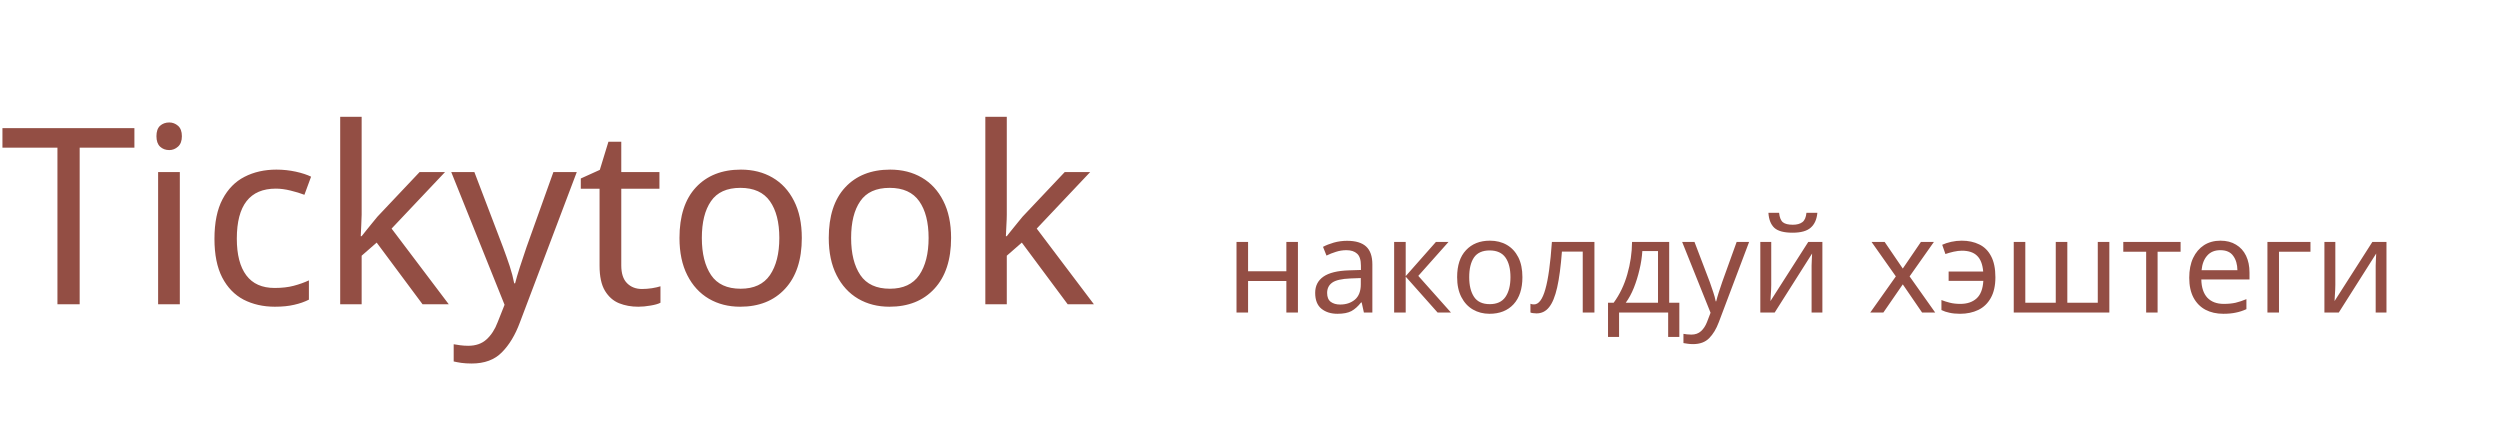
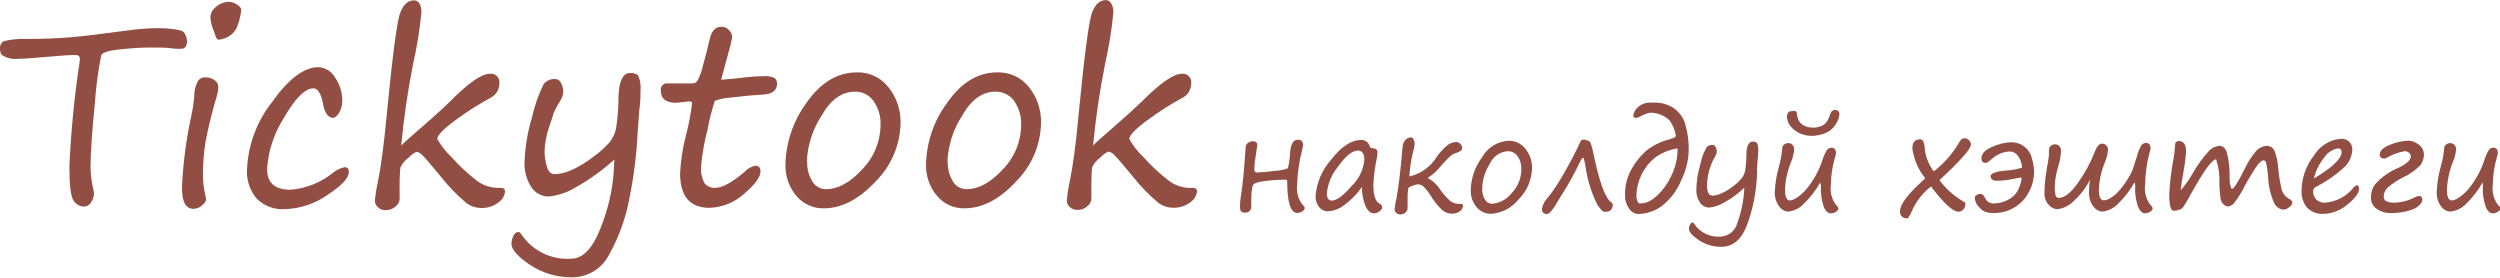
- <svg xmlns="http://www.w3.org/2000/svg" width="304" height="52" viewBox="0 0 304 52">
-   <g id="Logo" transform="translate(-8 -4)">
-     <text id="Tickytook" transform="translate(8 41)" fill="#934e44" font-size="30" font-family="SegoePrint, Segoe Print">
-       <tspan x="0" y="0">Tickytook</tspan>
-     </text>
-     <text id="наколдуй_хэштеги" data-name="наколдуй хэштеги" transform="translate(157 42)" fill="#934e44" font-size="16" font-family="SegoePrint, Segoe Print">
-       <tspan x="0" y="0">наколдуй хэштеги</tspan>
-     </text>
+ <svg xmlns="http://www.w3.org/2000/svg" viewBox="0 0 301.58 33.46">
+   <g style="isolation:isolate">
+     <g style="isolation:isolate">
+       <path d="M.59,19.19a1.49,1.49,0,0,1-.17-.73.91.91,0,0,1,.48-.9,10.06,10.06,0,0,1,2.85-.26c1.94,0,3.69-.08,5.24-.21s3.93-.42,7.15-.86A25.36,25.36,0,0,1,19.63,16a11.5,11.5,0,0,1,1.59.1,8.74,8.74,0,0,1,1.07.2.83.83,0,0,1,.5.53,1.78,1.78,0,0,1,.19.66c0,.7-.24,1-.73,1-.32,0-.76,0-1.32-.08s-1.33-.08-2.3-.08-2.2.07-3.62.21-2.21.38-2.37.7A43,43,0,0,0,11.87,25q-.53,5.24-.53,7.8a12.36,12.36,0,0,0,.36,2.74,2.67,2.67,0,0,1,.06.35A2,2,0,0,1,11.41,37a1,1,0,0,1-.85.52,1.5,1.5,0,0,1-1.27-.73c-.33-.49-.5-1.86-.5-4.1A118.52,118.52,0,0,1,10,20.24l.06-.51c0-.33-.18-.5-.54-.5-.58,0-1.7.07-3.35.22s-2.83.24-3.53.24A2.92,2.92,0,0,1,.59,19.19Z" transform="translate(-0.42 -12.6)" style="fill:#934e44" />
+       <path d="M24.9,33.75a11.35,11.35,0,0,0,.31,2.5,2.15,2.15,0,0,1,.06.44c0,.18-.16.41-.48.68a1.57,1.57,0,0,1-1,.42c-1,0-1.42-.87-1.42-2.61a51.25,51.25,0,0,1,1.11-8.52,19.1,19.1,0,0,0,.38-2.51,3.43,3.43,0,0,1,.34-1.57,1,1,0,0,1,.95-.65,1.79,1.79,0,0,1,1.18.36,1,1,0,0,1,.43.79,4.25,4.25,0,0,1-.2,1.16,53.77,53.77,0,0,0-1.36,5.54A25.17,25.17,0,0,0,24.9,33.75Zm1.92-16.36c-.2,0-.36-.22-.47-.66a4.27,4.27,0,0,0-.16-.46,4.43,4.43,0,0,1-.39-1.65,1.69,1.69,0,0,1,.69-1.2,2.33,2.33,0,0,1,1.55-.6,1.91,1.91,0,0,1,.95.32c.35.23.53.44.53.64a6.51,6.51,0,0,1-.36,1.64A2.47,2.47,0,0,1,28,17,3,3,0,0,1,26.82,17.39Z" transform="translate(-0.42 -12.6)" style="fill:#934e44" />
+       <path d="M34.78,37.83a4.4,4.4,0,0,1-3.38-1.25A5,5,0,0,1,30.22,33a14.06,14.06,0,0,1,3-8.06q3-4.25,5.64-4.24a2.48,2.48,0,0,1,2,1.28,4.82,4.82,0,0,1,.85,2.72,2.84,2.84,0,0,1-.37,1.49c-.25.41-.5.62-.76.62-.56,0-1-.57-1.2-1.72s-.64-1.84-1.14-1.84q-1.53,0-3.6,3.62A12.9,12.9,0,0,0,32.64,33q0,2.49,2.82,2.49a9.36,9.36,0,0,0,5.07-2A3.32,3.32,0,0,1,42,32.77c.33,0,.5.19.5.57,0,.74-.87,1.68-2.62,2.8A9.45,9.45,0,0,1,34.78,37.83Z" transform="translate(-0.42 -12.6)" style="fill:#934e44" />
+       <path d="M48.82,30.16c.13-.17,1-.95,2.63-2.36s2.6-2.31,3.2-2.91Q58,21.5,59.52,21.5a1,1,0,0,1,1.14,1.1,1.94,1.94,0,0,1-1.13,1.83,34.89,34.89,0,0,0-3.91,2.48c-1.63,1.16-2.45,2-2.45,2.46a9.25,9.25,0,0,0,1.73,2.19,20.46,20.46,0,0,0,3,2.8,4.24,4.24,0,0,0,2.45.9l.48,0c.34,0,.51.13.51.46a1.83,1.83,0,0,1-.8,1.31,3.27,3.27,0,0,1-2.13.66,3,3,0,0,1-1.72-.59,21.53,21.53,0,0,1-3.1-3.2c-1.18-1.44-1.91-2.29-2.21-2.57a1.22,1.22,0,0,0-.73-.42,3.77,3.77,0,0,0-1,.76,2.86,2.86,0,0,0-.94,1.16,29.39,29.39,0,0,0-.08,3v.69a1.23,1.23,0,0,1-.51,1,1.71,1.71,0,0,1-1.12.43,1.27,1.27,0,0,1-1-.36,1.06,1.06,0,0,1-.36-.74,18.57,18.57,0,0,1,.4-2.49q.55-2.84,1-7.57,1.08-11.2,1.67-12.68c.39-1,.94-1.47,1.67-1.47A.72.72,0,0,1,51,13a1.94,1.94,0,0,1,.26,1.05,48.45,48.45,0,0,1-1,6.23A97.82,97.82,0,0,0,48.82,30.16Z" transform="translate(-0.42 -12.6)" style="fill:#934e44" />
+       <path d="M74.55,31.83a25.41,25.41,0,0,1-4.74,3.4,7.71,7.71,0,0,1-3.13,1.07,2.48,2.48,0,0,1-2.22-1.21,5.18,5.18,0,0,1-.77-2.82,21.63,21.63,0,0,1,.92-5.57A17.85,17.85,0,0,1,66,22.75a1.65,1.65,0,0,1,1.43-.62.76.76,0,0,1,.67.49,2.17,2.17,0,0,1,.26,1.09,2.1,2.1,0,0,1-.33,1,14,14,0,0,0-.83,1.52c0,.1-.21.69-.56,1.77a9.54,9.54,0,0,0-.53,3,7.89,7.89,0,0,0,.24,1.56c.16.7.5,1.05,1,1.05a5.35,5.35,0,0,0,2-.49A12.87,12.87,0,0,0,72,31.51a11.23,11.23,0,0,0,2-1.8,4.52,4.52,0,0,0,.73-1.57,24.31,24.31,0,0,0,.3-3.81c.05-1.95.53-2.93,1.42-2.93.52,0,.87.14,1,.42a3.57,3.57,0,0,1,.24,1.59c0,.64,0,1.45-.14,2.41-.1,1.22-.17,2.09-.2,2.61a53.67,53.67,0,0,1-1,8.09,22.33,22.33,0,0,1-2.45,6.8,5,5,0,0,1-4.44,2.73,9,9,0,0,1-5.11-1.5c-1.48-1-2.23-1.85-2.23-2.54a2.18,2.18,0,0,1,.23-.95c.15-.31.34-.47.58-.47s.24.09.38.28a6.68,6.68,0,0,0,6,2.94q2.13,0,3.57-3.73a22.28,22.28,0,0,0,1.59-7Q74.46,32.46,74.55,31.83Z" transform="translate(-0.42 -12.6)" style="fill:#934e44" />
+       <path d="M87.41,22.22c1-.08,2-.17,2.84-.28a20.06,20.06,0,0,1,2.2-.15,2.85,2.85,0,0,1,1.4.21.82.82,0,0,1,.3.72c0,.79-.56,1.22-1.66,1.29-1.42.08-2.72.21-3.91.36a6.88,6.88,0,0,0-1.93.39,26.47,26.47,0,0,0-.88,3.49A26.13,26.13,0,0,0,85,32.58a3.73,3.73,0,0,0,.42,2.14,1.54,1.54,0,0,0,1.28.54c.84,0,2-.63,3.5-1.89a2.46,2.46,0,0,1,1.33-.78c.42,0,.63.23.63.67,0,.71-.67,1.62-2,2.74A6.5,6.5,0,0,1,86,37.67q-3.54,0-3.54-4.17a23,23,0,0,1,.73-4.67,27.83,27.83,0,0,0,.72-3.78c0-.15-.12-.22-.36-.22L82,25c-1.25,0-1.87-.5-1.87-1.5a.75.75,0,0,1,.86-.84h3a.72.72,0,0,0,.54-.28,7,7,0,0,0,.69-1.87c.3-1.06.57-2.11.8-3.14s.7-1.54,1.38-1.54a1.19,1.19,0,0,1,1,.44,1.29,1.29,0,0,1,.35.82,18.64,18.64,0,0,1-.52,2.09Z" transform="translate(-0.42 -12.6)" style="fill:#934e44" />
+       <path d="M99.79,37.73a4.2,4.2,0,0,1-3.32-1.52,5.64,5.64,0,0,1-1.3-3.77A13,13,0,0,1,97.71,25q2.55-3.67,6.09-3.67a4.66,4.66,0,0,1,3.8,1.8,6.62,6.62,0,0,1,1.46,4.29,10.25,10.25,0,0,1-3,7.06Q103,37.74,99.79,37.73Zm-2-5.67a4.32,4.32,0,0,0,.62,2.42,1.9,1.9,0,0,0,1.65.94q2.17,0,4.38-2.4a7.7,7.7,0,0,0,2.2-5.32,4.67,4.67,0,0,0-.85-2.92,2.67,2.67,0,0,0-2.26-1.12q-2.35,0-4,2.89A11,11,0,0,0,97.75,32.06Z" transform="translate(-0.42 -12.6)" style="fill:#934e44" />
+       <path d="M116.75,37.73a4.18,4.18,0,0,1-3.31-1.52,5.6,5.6,0,0,1-1.31-3.77A12.9,12.9,0,0,1,114.68,25q2.53-3.67,6.08-3.67a4.66,4.66,0,0,1,3.8,1.8A6.62,6.62,0,0,1,126,27.42a10.2,10.2,0,0,1-3,7.06C121,36.65,118.92,37.73,116.75,37.73Zm-2-5.67a4.32,4.32,0,0,0,.62,2.42,1.9,1.9,0,0,0,1.65.94q2.19,0,4.38-2.4a7.66,7.66,0,0,0,2.2-5.32,4.73,4.73,0,0,0-.84-2.92,2.69,2.69,0,0,0-2.27-1.12q-2.36,0-4,2.89A11.05,11.05,0,0,0,114.71,32.06Z" transform="translate(-0.42 -12.6)" style="fill:#934e44" />
+       <path d="M132.28,30.16c.12-.17,1-.95,2.62-2.36s2.6-2.31,3.21-2.91q3.38-3.39,4.86-3.39a1,1,0,0,1,1.14,1.1A1.92,1.92,0,0,1,143,24.43a35.82,35.82,0,0,0-3.91,2.48c-1.63,1.16-2.44,2-2.44,2.46a9,9,0,0,0,1.72,2.19,21,21,0,0,0,3,2.8,4.24,4.24,0,0,0,2.45.9l.48,0c.34,0,.52.13.52.46A1.81,1.81,0,0,1,144,37a3.26,3.26,0,0,1-2.12.66,3.05,3.05,0,0,1-1.73-.59,21.14,21.14,0,0,1-3.09-3.2c-1.19-1.44-1.92-2.29-2.22-2.57a1.19,1.19,0,0,0-.73-.42,3.65,3.65,0,0,0-1,.76,2.91,2.91,0,0,0-.95,1.16,29.39,29.39,0,0,0-.08,3v.69a1.23,1.23,0,0,1-.51,1,1.67,1.67,0,0,1-1.11.43,1.28,1.28,0,0,1-1-.36,1,1,0,0,1-.35-.74,17.88,17.88,0,0,1,.39-2.49c.37-1.89.72-4.41,1-7.57q1.08-11.2,1.67-12.68c.39-1,.94-1.47,1.67-1.47a.72.72,0,0,1,.63.41,1.86,1.86,0,0,1,.26,1.05,48.45,48.45,0,0,1-1,6.23A97.72,97.72,0,0,0,132.28,30.16Z" transform="translate(-0.42 -12.6)" style="fill:#934e44" />
+     </g>
+   </g>
+   <g style="isolation:isolate">
+     <g style="isolation:isolate">
+       <path d="M155.79,32.9a12.15,12.15,0,0,0,.27-2c.1-1,.4-1.44.92-1.44a.56.56,0,0,1,.63.63,3.54,3.54,0,0,1-.11.6,18.55,18.55,0,0,0-.6,4.18,3.28,3.28,0,0,0,.6,2.37c.21.19.31.35.31.47s-.1.28-.31.4a1.21,1.21,0,0,1-.58.18c-.81,0-1.22-1.26-1.22-3.77,0-.16-.06-.25-.18-.25q-.74,0-1.8.09a8.57,8.57,0,0,0-1.52.22,1.51,1.51,0,0,0-.56.24,1.36,1.36,0,0,0-.19.6,5.7,5.7,0,0,0-.08,1v1c0,.56-.26.83-.77.83S150,38,150,37.44a9.14,9.14,0,0,1,.14-1.39c.17-1,.35-2.81.52-5.33a3.09,3.09,0,0,1,.08-.63.78.78,0,0,1,.29-.29.83.83,0,0,1,.5-.16c.38,0,.56.15.56.46,0,0-.06.44-.17,1.17a10.53,10.53,0,0,0-.19,1.71c0,.29.1.43.29.43a19.14,19.14,0,0,0,2.18-.2A5.27,5.27,0,0,0,155.79,32.9Z" transform="translate(-0.42 -12.6)" style="fill:#934e44" />
+       <path d="M164.72,35.16a9.44,9.44,0,0,1-2.17,2.2,3.51,3.51,0,0,1-2,.73,1.37,1.37,0,0,1-1-.5,2,2,0,0,1-.43-1.31A7.41,7.41,0,0,1,161,31.86c1.23-1.59,2.44-2.38,3.65-2.38a1.05,1.05,0,0,1,1,.75.33.33,0,0,0,.32.25c.41,0,.62.17.62.49a3.89,3.89,0,0,1-.07.66,20.36,20.36,0,0,0-.43,3.25c0,1.26.24,2,.72,2.27a.54.54,0,0,1,.35.46c0,.16-.12.32-.34.49a1.11,1.11,0,0,1-.65.24c-.4,0-.73-.27-1-.82A5.72,5.72,0,0,1,164.72,35.16Zm-.48-4.4c-.69,0-1.49.64-2.4,1.93a6,6,0,0,0-1.36,3.21c0,.6.19.9.59.9.57,0,1.37-.58,2.38-1.74A5,5,0,0,0,165,31.88C165,31.13,164.73,30.76,164.24,30.76Z" transform="translate(-0.42 -12.6)" style="fill:#934e44" />
+       <path d="M170.43,33.89a5.26,5.26,0,0,0,3.32-2.39A6.64,6.64,0,0,1,175,30.14a1.75,1.75,0,0,1,1.1-.41.66.66,0,0,1,.47.22.63.63,0,0,1,.24.5c0,.25-.25.45-.73.6a2,2,0,0,0-.72.4,14.22,14.22,0,0,0-1.27,1.34A5.61,5.61,0,0,1,172.73,34s-.06,0-.06.06,0,0,.07.06A4,4,0,0,1,174,35.25a8.09,8.09,0,0,0,1.38,1.61,1.75,1.75,0,0,0,1,.33h.26q.27,0,.27.24a.89.89,0,0,1-.33.62,1.62,1.62,0,0,1-1.11.32,1.69,1.69,0,0,1-1.15-.51A8.13,8.13,0,0,1,173,36.19a5.58,5.58,0,0,0-.77-1,1.11,1.11,0,0,0-.8-.36,3.9,3.9,0,0,0-.58.16q-.48.16-.54.3a5,5,0,0,0-.09,1q0,.9,0,1.44a.67.67,0,0,1-.27.52.9.9,0,0,1-.59.22.69.69,0,0,1-.52-.19.58.58,0,0,1-.19-.39,8.56,8.56,0,0,1,.22-1.33q.38-1.91.75-6.29a1.26,1.26,0,0,1,.32-.76.83.83,0,0,1,.65-.34.38.38,0,0,1,.34.22,1,1,0,0,1,.14.56,2.27,2.27,0,0,1-.1.63A16.61,16.61,0,0,0,170.43,33.89Z" transform="translate(-0.42 -12.6)" style="fill:#934e44" />
+       <path d="M180.3,38.39a2.21,2.21,0,0,1-1.76-.81,3,3,0,0,1-.7-2,6.87,6.87,0,0,1,1.36-4,3.89,3.89,0,0,1,3.25-2,2.48,2.48,0,0,1,2,1,3.51,3.51,0,0,1,.78,2.29,5.46,5.46,0,0,1-1.61,3.77A4.61,4.61,0,0,1,180.3,38.39Zm-1.08-3a2.33,2.33,0,0,0,.33,1.29,1,1,0,0,0,.88.5,3.3,3.3,0,0,0,2.34-1.28A4.11,4.11,0,0,0,183.94,33a2.53,2.53,0,0,0-.45-1.56,1.43,1.43,0,0,0-1.21-.6,2.57,2.57,0,0,0-2.16,1.55A5.81,5.81,0,0,0,179.22,35.37Z" transform="translate(-0.42 -12.6)" style="fill:#934e44" />
+       <path d="M191.45,31.63q-.18,0-.36.36a37.41,37.41,0,0,1-2.45,4.39,2.92,2.92,0,0,0-.18.3c-.65,1.16-1.13,1.74-1.43,1.74s-.61-.19-.61-.58a2.61,2.61,0,0,1,.76-1.45,22.22,22.22,0,0,0,1.93-2.94c.8-1.38,1.44-2.62,1.94-3.72a.44.44,0,0,1,.42-.3,1.27,1.27,0,0,1,.42.11.69.69,0,0,1,.38.23,8.34,8.34,0,0,1,.39,1.45q1,4.78,2,5.68a1.63,1.63,0,0,1,.3.29.41.41,0,0,1,0,.21.71.71,0,0,1-.15.44.74.74,0,0,1-.31.25,2,2,0,0,1-.61.06c-.11,0-.36-.27-.76-.81a15.17,15.17,0,0,1-1.41-4.41A8.45,8.45,0,0,0,191.45,31.63Z" transform="translate(-0.42 -12.6)" style="fill:#934e44" />
+       <path d="M202.57,28.91a4.32,4.32,0,0,0-.69-1.71,2.83,2.83,0,0,0-1.1-.75,3.53,3.53,0,0,0-1.23-.26,1.86,1.86,0,0,0-.62.16,3.85,3.85,0,0,0-.63.29,1.11,1.11,0,0,1-.56.18c-.2,0-.29-.1-.29-.31a1.63,1.63,0,0,1,.5-.93,2.26,2.26,0,0,1,1.79-.6h.34a3.93,3.93,0,0,1,2.25.67,3.59,3.59,0,0,1,1.38,1.91,10.74,10.74,0,0,1,.42,3.34,8.73,8.73,0,0,1-.9,3.44,7.58,7.58,0,0,1-2.29,3.07,4.85,4.85,0,0,1-2.95,1,1.37,1.37,0,0,1-1.05-.65,2.59,2.59,0,0,1-.49-1.61,6.13,6.13,0,0,1,.77-3.13,8.63,8.63,0,0,1,1.74-2.2,7.26,7.26,0,0,1,2.67-1.36,7.12,7.12,0,0,0,.77-.26A.29.29,0,0,0,202.57,28.91Zm.21,1.59A6.31,6.31,0,0,0,200,31.66a6.15,6.15,0,0,0-2.18,4.56,1.68,1.68,0,0,0,.12.63c.08.19.17.29.27.29a2.77,2.77,0,0,0,1.05-.2,4.51,4.51,0,0,0,1.17-.85,7.14,7.14,0,0,0,1.24-1.6,8,8,0,0,0,.81-1.83,6,6,0,0,0,.27-1.36C202.78,31,202.79,30.72,202.78,30.5Z" transform="translate(-0.42 -12.6)" style="fill:#934e44" />
+       <path d="M210.84,35.24A11.21,11.21,0,0,1,208.46,37a4.43,4.43,0,0,1-1.82.64,1.35,1.35,0,0,1-1.16-.63,2.57,2.57,0,0,1-.43-1.52,11.64,11.64,0,0,1,.5-3.12,6.53,6.53,0,0,1,.77-2.05,1,1,0,0,1,.7-.24.4.4,0,0,1,.37.28,1.24,1.24,0,0,1,.13.56,1.11,1.11,0,0,1-.18.51,7.27,7.27,0,0,0-1,3.67,1.89,1.89,0,0,0,.16.77.54.54,0,0,0,.5.33,3,3,0,0,0,1.06-.26,7,7,0,0,0,1.42-.86,5.67,5.67,0,0,0,1.06-1,2.24,2.24,0,0,0,.39-.84,12,12,0,0,0,.16-2c0-1,.28-1.56.76-1.56a.59.59,0,0,1,.55.22,2,2,0,0,1,.12.85c0,.31-.05,1-.14,2,0,.24,0,.45,0,.65A19.66,19.66,0,0,1,211.07,40c-.68,1.58-1.67,2.37-3,2.37a4.8,4.8,0,0,1-2.72-.8c-.79-.54-1.19-1-1.19-1.36a1.19,1.19,0,0,1,.12-.51c.08-.17.18-.25.31-.25s.13,0,.2.15A3.48,3.48,0,0,0,208,41.14a2.18,2.18,0,0,0,2-1.65A13.94,13.94,0,0,0,210.84,35.24Z" transform="translate(-0.42 -12.6)" style="fill:#934e44" />
+       <path d="M220,34.6A10.75,10.75,0,0,1,218,37.2a3,3,0,0,1-1.94.93,1.48,1.48,0,0,1-1-.61,2.71,2.71,0,0,1-.54-1.85,13.71,13.71,0,0,1,.5-3,11.81,11.81,0,0,0,.41-2.34.75.75,0,0,1,.71-.47.65.65,0,0,1,.52.23.77.77,0,0,1,.2.48,4.9,4.9,0,0,1-.38,1.56,9.82,9.82,0,0,0-.73,3.36c0,.86.2,1.29.59,1.29s1.15-.43,1.93-1.29a10.84,10.84,0,0,0,2-3.6,5.5,5.5,0,0,1,.54-1.2.65.65,0,0,1,.55-.27c.36,0,.54.23.54.7a3.33,3.33,0,0,1-.15.57,12.36,12.36,0,0,0-.47,3.23,3.28,3.28,0,0,0,.6,2.37c.21.19.31.35.31.47s-.1.28-.31.4a1.21,1.21,0,0,1-.58.18c-.36,0-.66-.27-.88-.81a6.5,6.5,0,0,1-.34-2.4v-.26C220,34.78,220,34.69,220,34.6Zm2.27-8a1.13,1.13,0,0,1-.09.38,2.59,2.59,0,0,1-.23.48,4.59,4.59,0,0,1-.35.5,2.79,2.79,0,0,1-.48.43,3.13,3.13,0,0,1-.45.24,3.58,3.58,0,0,1-.55.19,2.94,2.94,0,0,1-.59.12,3.9,3.9,0,0,1-.58.05,3.41,3.41,0,0,1-.85-.11,3.51,3.51,0,0,1-.77-.29,3.29,3.29,0,0,1-.63-.46,2.4,2.4,0,0,1-.47-.59,2.25,2.25,0,0,1-.11-.22,2.76,2.76,0,0,1-.08-.27,1.12,1.12,0,0,1-.06-.23c0-.06,0-.11,0-.13a.83.83,0,0,1,.06-.34.67.67,0,0,1,.13-.22.52.52,0,0,1,.19-.11.63.63,0,0,1,.19,0A.75.75,0,0,1,217,26a.34.34,0,0,1,.18.27,2.49,2.49,0,0,0,.14.68,1.42,1.42,0,0,0,.34.53,1.75,1.75,0,0,0,.6.37,2.41,2.41,0,0,0,.89.14,1.57,1.57,0,0,0,.29,0l.34-.07.34-.11a1.36,1.36,0,0,0,.27-.14,1.18,1.18,0,0,0,.33-.3,1.69,1.69,0,0,0,.23-.36,3,3,0,0,0,.17-.37c0-.13.08-.24.11-.35a.64.64,0,0,1,.23-.33.49.49,0,0,1,.3-.1.57.57,0,0,1,.44.16A.77.77,0,0,1,222.3,26.55Z" transform="translate(-0.42 -12.6)" style="fill:#934e44" />
+       <path d="M233.36,35.09A7.71,7.71,0,0,0,231,38.18a3.06,3.06,0,0,1-.45.77c-.62,0-.93-.32-.93-.86q0-1.2,2.67-3.63l.37-.35a7.43,7.43,0,0,1-1.55-3.59q0-1.11.93-1.11a.41.41,0,0,1,.39.23,3.17,3.17,0,0,1,.19,1,5.5,5.5,0,0,0,1.07,2.63A12,12,0,0,0,236.63,30a2.76,2.76,0,0,1,.39-.6.58.58,0,0,1,.38-.12.78.78,0,0,1,.53.22.71.71,0,0,1,.24.55q0,.78-3.79,4.28a9.37,9.37,0,0,0,2.78,2.51l.34.21a.61.61,0,0,1,0,.22.88.88,0,0,1-.24.6.79.79,0,0,1-.59.27Q235.64,38.12,233.36,35.09Z" transform="translate(-0.42 -12.6)" style="fill:#934e44" />
+       <path d="M241.55,33.28c.19,0,.41-.07.65-.09a8.77,8.77,0,0,0,2.14-.36,2.62,2.62,0,0,0-.49-1.43,1.26,1.26,0,0,0-1-.53,3.37,3.37,0,0,0-2.12.88,6.7,6.7,0,0,1-.54.43.49.49,0,0,1-.25.06c-.33,0-.5-.18-.5-.54,0-.52.41-1,1.25-1.36a5.75,5.75,0,0,1,2.47-.58,2.52,2.52,0,0,1,2.37,1.93,6.39,6.39,0,0,1,.27,1.7,5.3,5.3,0,0,1-1.25,3.3,4.72,4.72,0,0,1-4,1.59,1.79,1.79,0,0,1-1.32-.62,1.75,1.75,0,0,1-.59-1.19.37.37,0,0,1,.23-.35.83.83,0,0,1,.44-.13.44.44,0,0,1,.3.1,1.59,1.59,0,0,1,.31.47,1.1,1.1,0,0,0,1.08.58,3.58,3.58,0,0,0,1.78-.51,2.61,2.61,0,0,0,1.2-1.37,4.53,4.53,0,0,0,.31-1.06c0-.12,0-.18-.13-.18s-.41.07-1,.19a10,10,0,0,1-2,.19.62.62,0,0,1-.44-.17.51.51,0,0,1-.17-.37c0-.24.28-.42.85-.54Z" transform="translate(-0.42 -12.6)" style="fill:#934e44" />
+       <path d="M257.9,34.6a10.75,10.75,0,0,1-2,2.6,3.07,3.07,0,0,1-1.94.93,1.47,1.47,0,0,1-1-.61,2.71,2.71,0,0,1-.54-1.85,8.21,8.21,0,0,1,.13-1.41,8.54,8.54,0,0,1-1.9,2.52,3.36,3.36,0,0,1-2.08,1.06,1.49,1.49,0,0,1-1-.52,1.89,1.89,0,0,1-.52-1.39,9.5,9.5,0,0,1,.09-1.52c0-.3.08-.62.12-.95s.06-.5.1-.73a8.57,8.57,0,0,0,.24-2.17.71.71,0,0,1,.76-.55.66.66,0,0,1,.45.19.79.79,0,0,1,.23.63,6.71,6.71,0,0,1-.32,1.8,8.94,8.94,0,0,0-.43,2.56,3.81,3.81,0,0,0,.09.94.39.39,0,0,0,.4.34c.69,0,1.46-.61,2.32-1.83a17.19,17.19,0,0,0,2.05-3.81c.23-.6.51-.9.85-.9a.65.65,0,0,1,.52.23.73.73,0,0,1,.2.48,4.82,4.82,0,0,1-.39,1.56,9.67,9.67,0,0,0-.72,3.28c0,.86.19,1.29.59,1.29a1.6,1.6,0,0,0,.65-.19,4,4,0,0,0,1-.76,9,9,0,0,0,1.11-1.42,8,8,0,0,0,.69-1.22c.09-.25.28-.84.57-1.78a4.85,4.85,0,0,1,.5-1.24.68.68,0,0,1,.6-.32c.35,0,.53.23.53.7a3.33,3.33,0,0,1-.15.57,13.62,13.62,0,0,0-.37,1.9,15,15,0,0,0-.14,1.9,3.28,3.28,0,0,0,.6,2.37c.21.19.31.35.31.47s-.11.28-.32.4a1.17,1.17,0,0,1-.57.18c-.37,0-.66-.27-.88-.81a6.5,6.5,0,0,1-.34-2.4v-.26A2.35,2.35,0,0,1,257.9,34.6Z" transform="translate(-0.42 -12.6)" style="fill:#934e44" />
+       <path d="M267.75,31.82q-.72,0-3.11,4.31a15.42,15.42,0,0,1-.94,1.57,1.17,1.17,0,0,1-.49.23,2.07,2.07,0,0,1-.58.1c-.35,0-.53-.68-.53-2a32,32,0,0,1,.49-4.15,12,12,0,0,0,.21-1.75c0-.34.15-.51.46-.51.58,0,.87.42.87,1.25a18,18,0,0,1-.29,2.3c-.23,1.3-.34,2.09-.35,2.37a11.25,11.25,0,0,0,1.42-2,15.57,15.57,0,0,1,2-2.76,1.89,1.89,0,0,1,1.3-.58c.34,0,.61.23.81.68a11,11,0,0,1,.36,3.24,3.37,3.37,0,0,0,.12.95c.07.21.12.32.15.32.24,0,.77-.84,1.59-2.5a9.36,9.36,0,0,1,1.28-2,1.82,1.82,0,0,1,1.38-.69,1,1,0,0,1,.92.65,6.92,6.92,0,0,1,.42,1.94,16,16,0,0,0,.36,2.37,1.86,1.86,0,0,0,.9,1.39c.3.14.45.3.45.49a.78.78,0,0,1-.38.56,1.19,1.19,0,0,1-.69.29,1.37,1.37,0,0,1-1.11-.77,8.69,8.69,0,0,1-.75-3.31,12,12,0,0,0-.21-1.45c-.06-.29-.17-.43-.32-.43s-.48.21-.77.62A24.79,24.79,0,0,0,271.23,35,13.17,13.17,0,0,1,270,37a1.08,1.08,0,0,1-.77.5.84.84,0,0,1-.61-.27,1.3,1.3,0,0,1-.33-.65,18.1,18.1,0,0,1-.15-1.86A7.56,7.56,0,0,0,267.75,31.82Z" transform="translate(-0.42 -12.6)" style="fill:#934e44" />
+       <path d="M285,35.35q0,.8-1.41,1.92a4.63,4.63,0,0,1-2.91,1.13,2.54,2.54,0,0,1-1.94-.74,3,3,0,0,1-.68-2.07,7,7,0,0,1,1.51-4.25,4.17,4.17,0,0,1,3.29-2,1.28,1.28,0,0,1,1.33,1.31,3.15,3.15,0,0,1-1.18,2.3,15,15,0,0,1-3.15,2.16.62.62,0,0,0-.41.55,1.44,1.44,0,0,0,.37,1,1.47,1.47,0,0,0,1.11.39,4.88,4.88,0,0,0,3.43-1.86c.18-.17.31-.26.39-.26S285,35.09,285,35.35Zm-5.43-1.22q3.31-2,3.32-3.16c0-.31-.14-.47-.42-.47a2.44,2.44,0,0,0-1.63,1.05A6.25,6.25,0,0,0,279.55,34.13Z" transform="translate(-0.42 -12.6)" style="fill:#934e44" />
+       <path d="M286.44,36.65l0-.17a2.56,2.56,0,0,1,.49-1.65,7.77,7.77,0,0,1,2.85-2c1-.49,1.45-.93,1.45-1.33A.57.57,0,0,0,291,31a1,1,0,0,0-.47-.17,6.72,6.72,0,0,0-2.25.83.5.5,0,0,1-.15.07c-.43,0-.64-.15-.64-.45,0-.49.42-.9,1.26-1.22a6.22,6.22,0,0,1,2.21-.49,2.07,2.07,0,0,1,1.22.46,1.46,1.46,0,0,1,.64,1.25,2.16,2.16,0,0,1-.41,1.23A6.67,6.67,0,0,1,290.29,34a8.83,8.83,0,0,0-1.84,1.23,1.54,1.54,0,0,0-.48,1.1.56.56,0,0,0,.41.58,2,2,0,0,0,.63.14,5.59,5.59,0,0,0,2.62-.6,1.52,1.52,0,0,1,.6-.21c.27,0,.4.15.4.46s-.37.84-1.11,1.14a7.3,7.3,0,0,1-2.81.46,2.68,2.68,0,0,1-1.51-.46A1.57,1.57,0,0,1,286.44,36.65Z" transform="translate(-0.42 -12.6)" style="fill:#934e44" />
+       <path d="M299.9,34.6a10.75,10.75,0,0,1-2,2.6,3.07,3.07,0,0,1-1.94.93,1.47,1.47,0,0,1-1.05-.61,2.71,2.71,0,0,1-.54-1.85,13.56,13.56,0,0,1,.49-3,11.31,11.31,0,0,0,.42-2.34.74.74,0,0,1,.71-.47.65.65,0,0,1,.52.23.77.77,0,0,1,.2.48,4.71,4.71,0,0,1-.39,1.56,10,10,0,0,0-.72,3.36c0,.86.19,1.29.59,1.29s1.15-.43,1.93-1.29a10.84,10.84,0,0,0,2-3.6,5.63,5.63,0,0,1,.53-1.2.68.68,0,0,1,.56-.27c.36,0,.53.23.53.7a3.33,3.33,0,0,1-.15.57,12.33,12.33,0,0,0-.46,3.23,3.28,3.28,0,0,0,.6,2.37c.21.19.31.35.31.47s-.11.28-.32.4a1.17,1.17,0,0,1-.57.18c-.37,0-.66-.27-.88-.81a6.5,6.5,0,0,1-.34-2.4v-.26A2.35,2.35,0,0,1,299.9,34.6Z" transform="translate(-0.42 -12.6)" style="fill:#934e44" />
+     </g>
  </g>
</svg>
